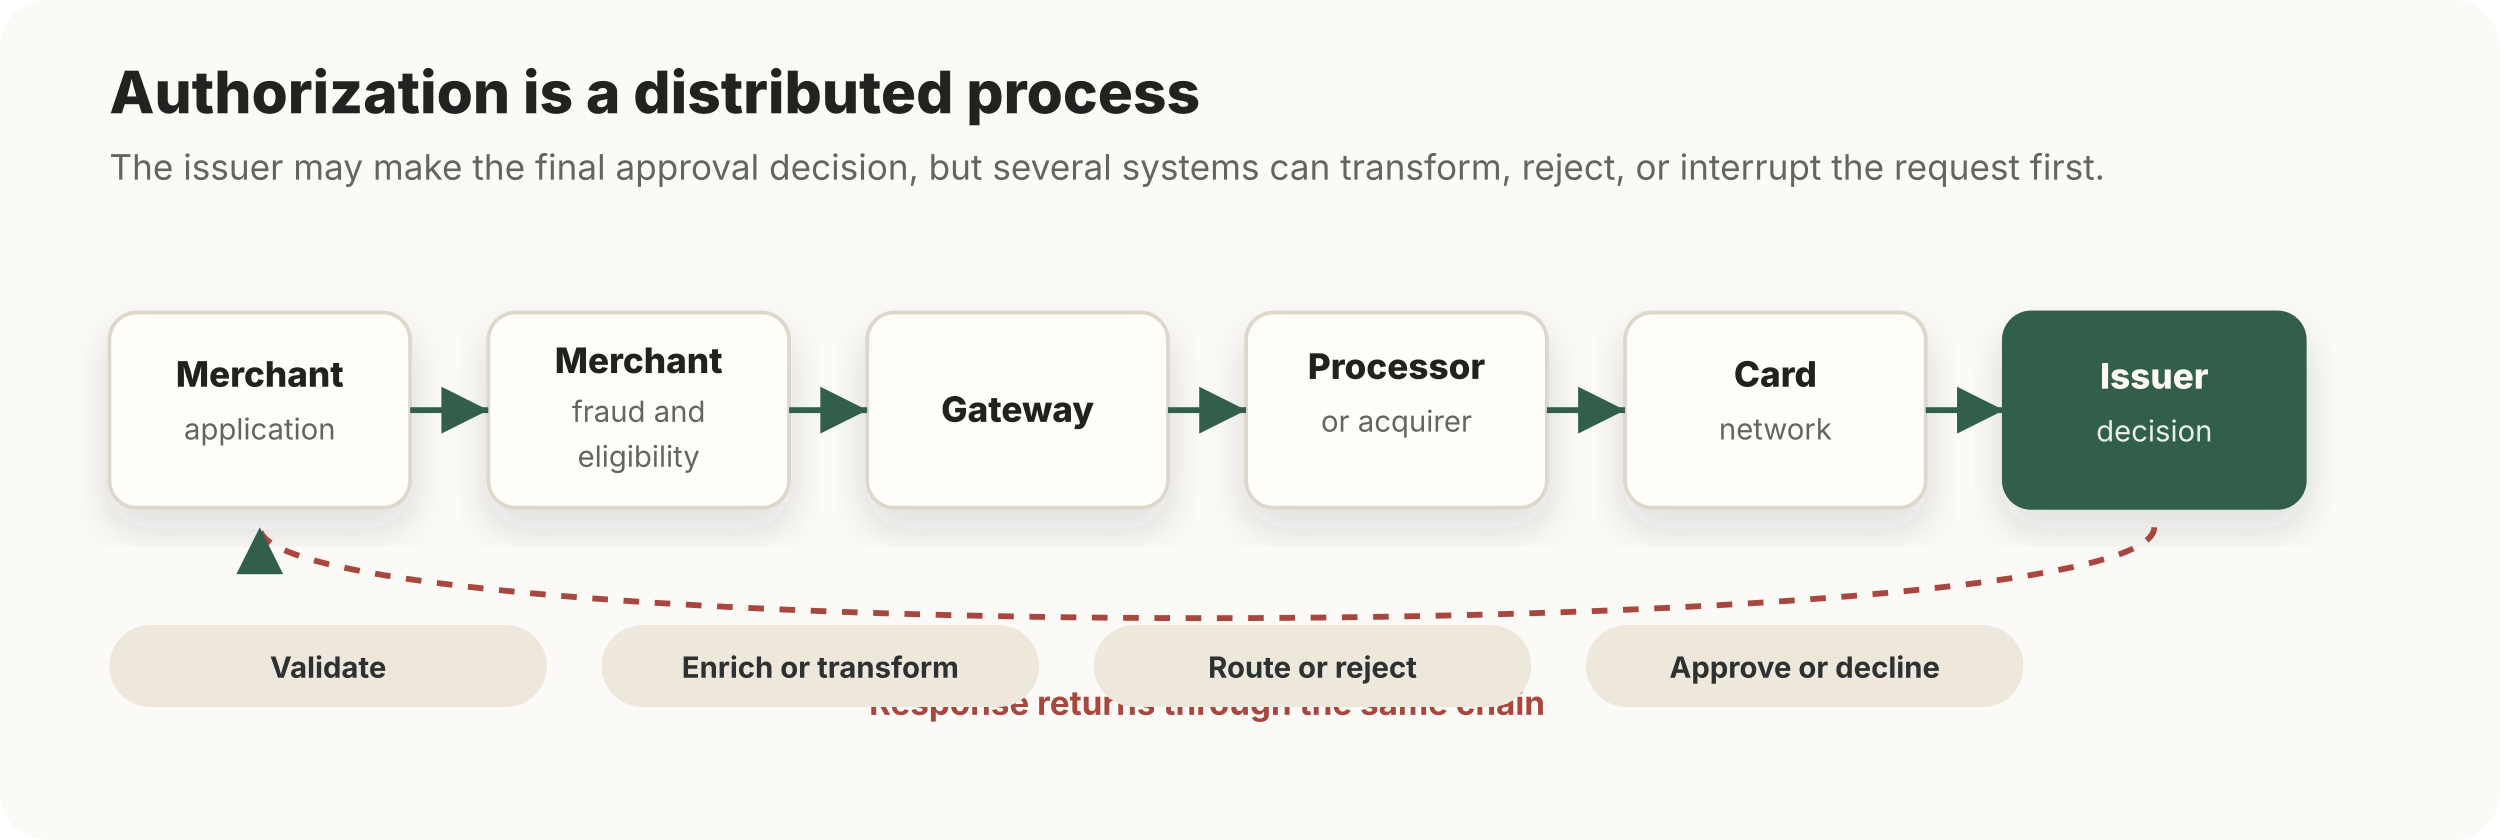
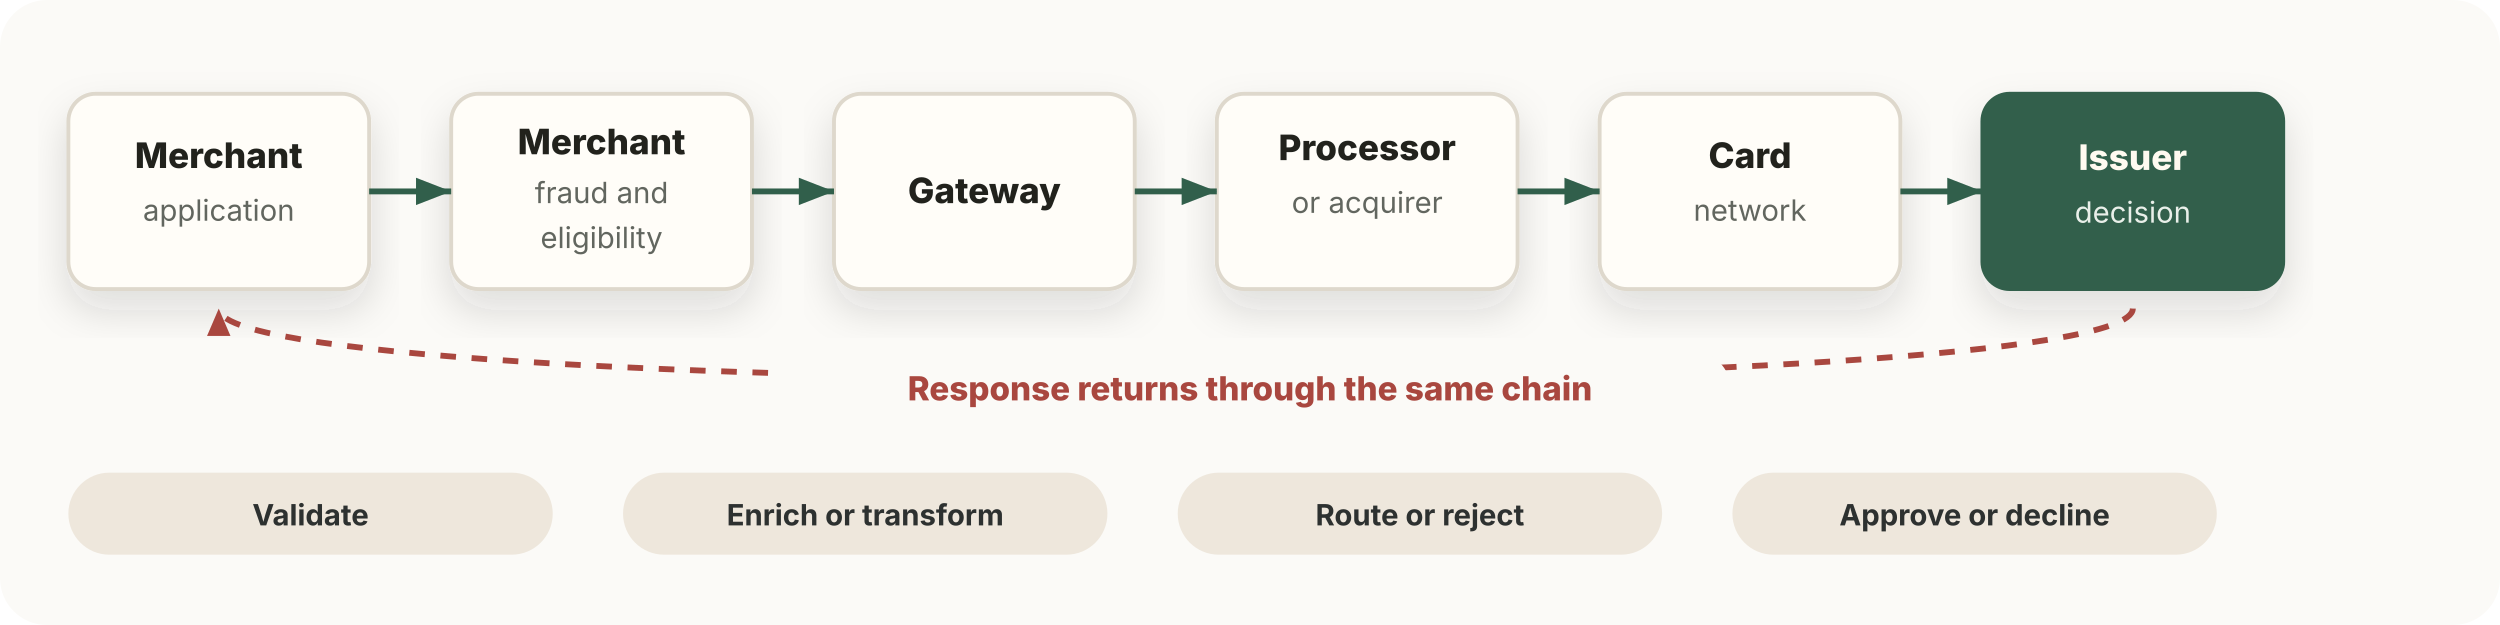
- <svg xmlns="http://www.w3.org/2000/svg" viewBox="0 0 1280 430" role="img" aria-labelledby="title desc">
+ <svg xmlns="http://www.w3.org/2000/svg" viewBox="0 0 1280 320" role="img" aria-labelledby="title desc">
  <defs>
-     <marker id="arrow" markerWidth="12" markerHeight="12" refX="10" refY="6" orient="auto">
-       <path d="M2 2 L10 6 L2 10 Z" fill="#315f4b" />
+     <marker id="arrow-green" markerWidth="22" markerHeight="18" refX="20" refY="9" orient="auto" markerUnits="userSpaceOnUse">
+       <path d="M2 2 L20 9 L2 16 Z" fill="#315f4b" />
    </marker>
-     <filter id="shadow" x="-10%" y="-20%" width="120%" height="140%">
+     <marker id="arrow-red" markerWidth="18" markerHeight="16" refX="16" refY="8" orient="auto" markerUnits="userSpaceOnUse">
+       <path d="M2 2 L16 8 L2 14 Z" fill="#a9473f" />
+     </marker>
+     <filter id="shadow" x="-10%" y="-25%" width="120%" height="150%">
      <feDropShadow dx="0" dy="10" stdDeviation="10" flood-color="#2d3130" flood-opacity="0.14" />
    </filter>
  </defs>
-   <rect width="1280" height="430" rx="24" fill="#fbfaf7" />
-   <text x="56" y="58" fill="#20231f" font-family="Inter, Arial, sans-serif" font-size="30" font-weight="760">Authorization is a distributed process</text>
-   <text x="56" y="92" fill="#62665f" font-family="Inter, Arial, sans-serif" font-size="18">The issuer may make the final approval decision, but several systems can transform, reject, or interrupt the request first.</text>
+   <rect width="1280" height="320" rx="24" fill="#fbfaf7" />
  <g font-family="Inter, Arial, sans-serif">
    <g filter="url(#shadow)">
-       <rect x="56" y="160" width="154" height="100" rx="14" fill="#fffdf8" stroke="#ded8cc" stroke-width="2" />
-       <text x="133" y="198" text-anchor="middle" fill="#20231f" font-size="18" font-weight="760">Merchant</text>
-       <text x="133" y="225" text-anchor="middle" fill="#62665f" font-size="15">application</text>
+       <rect x="35" y="48" width="154" height="100" rx="14" fill="#fffdf8" stroke="#ded8cc" stroke-width="2" />
+       <text x="112" y="86" text-anchor="middle" fill="#20231f" font-size="18" font-weight="760">Merchant</text>
+       <text x="112" y="113" text-anchor="middle" fill="#62665f" font-size="15">application</text>
    </g>
    <g filter="url(#shadow)">
-       <rect x="250" y="160" width="154" height="100" rx="14" fill="#fffdf8" stroke="#ded8cc" stroke-width="2" />
-       <text x="327" y="191" text-anchor="middle" fill="#20231f" font-size="18" font-weight="760">Merchant</text>
-       <text x="327" y="216" text-anchor="middle" fill="#62665f" font-size="15">fraud and</text>
-       <text x="327" y="239" text-anchor="middle" fill="#62665f" font-size="15">eligibility</text>
+       <rect x="231" y="48" width="154" height="100" rx="14" fill="#fffdf8" stroke="#ded8cc" stroke-width="2" />
+       <text x="308" y="79" text-anchor="middle" fill="#20231f" font-size="18" font-weight="760">Merchant</text>
+       <text x="308" y="104" text-anchor="middle" fill="#62665f" font-size="15">fraud and</text>
+       <text x="308" y="127" text-anchor="middle" fill="#62665f" font-size="15">eligibility</text>
    </g>
    <g filter="url(#shadow)">
-       <rect x="444" y="160" width="154" height="100" rx="14" fill="#fffdf8" stroke="#ded8cc" stroke-width="2" />
-       <text x="521" y="216" text-anchor="middle" fill="#20231f" font-size="18" font-weight="760">Gateway</text>
+       <rect x="427" y="48" width="154" height="100" rx="14" fill="#fffdf8" stroke="#ded8cc" stroke-width="2" />
+       <text x="504" y="104" text-anchor="middle" fill="#20231f" font-size="18" font-weight="760">Gateway</text>
    </g>
    <g filter="url(#shadow)">
-       <rect x="638" y="160" width="154" height="100" rx="14" fill="#fffdf8" stroke="#ded8cc" stroke-width="2" />
-       <text x="715" y="194" text-anchor="middle" fill="#20231f" font-size="18" font-weight="760">Processor</text>
-       <text x="715" y="221" text-anchor="middle" fill="#62665f" font-size="15">or acquirer</text>
+       <rect x="623" y="48" width="154" height="100" rx="14" fill="#fffdf8" stroke="#ded8cc" stroke-width="2" />
+       <text x="700" y="82" text-anchor="middle" fill="#20231f" font-size="18" font-weight="760">Processor</text>
+       <text x="700" y="109" text-anchor="middle" fill="#62665f" font-size="15">or acquirer</text>
    </g>
    <g filter="url(#shadow)">
-       <rect x="832" y="160" width="154" height="100" rx="14" fill="#fffdf8" stroke="#ded8cc" stroke-width="2" />
-       <text x="909" y="198" text-anchor="middle" fill="#20231f" font-size="18" font-weight="760">Card</text>
-       <text x="909" y="225" text-anchor="middle" fill="#62665f" font-size="15">network</text>
+       <rect x="819" y="48" width="154" height="100" rx="14" fill="#fffdf8" stroke="#ded8cc" stroke-width="2" />
+       <text x="896" y="86" text-anchor="middle" fill="#20231f" font-size="18" font-weight="760">Card</text>
+       <text x="896" y="113" text-anchor="middle" fill="#62665f" font-size="15">network</text>
    </g>
    <g filter="url(#shadow)">
-       <rect x="1026" y="160" width="154" height="100" rx="14" fill="#315f4b" stroke="#315f4b" stroke-width="2" />
-       <text x="1103" y="199" text-anchor="middle" fill="#fffaf0" font-size="18" font-weight="760">Issuer</text>
-       <text x="1103" y="226" text-anchor="middle" fill="#e9efe9" font-size="15">decision</text>
+       <rect x="1015" y="48" width="154" height="100" rx="14" fill="#315f4b" stroke="#315f4b" stroke-width="2" />
+       <text x="1092" y="87" text-anchor="middle" fill="#fffaf0" font-size="18" font-weight="760">Issuer</text>
+       <text x="1092" y="114" text-anchor="middle" fill="#e9efe9" font-size="15">decision</text>
    </g>
-     <path d="M210 210 H250" stroke="#315f4b" stroke-width="3" marker-end="url(#arrow)" />
-     <path d="M404 210 H444" stroke="#315f4b" stroke-width="3" marker-end="url(#arrow)" />
-     <path d="M598 210 H638" stroke="#315f4b" stroke-width="3" marker-end="url(#arrow)" />
-     <path d="M792 210 H832" stroke="#315f4b" stroke-width="3" marker-end="url(#arrow)" />
-     <path d="M986 210 H1026" stroke="#315f4b" stroke-width="3" marker-end="url(#arrow)" />
-     <path d="M1103 270 C1103 332 133 332 133 270" fill="none" stroke="#a9473f" stroke-width="3" stroke-dasharray="8 8" marker-end="url(#arrow)" />
-     <text x="618" y="366" text-anchor="middle" fill="#a9473f" font-size="17" font-weight="720">Response returns through the same chain</text>
-     <rect x="56" y="320" width="224" height="42" rx="21" fill="#eee7dc" />
-     <text x="168" y="347" text-anchor="middle" fill="#2d3130" font-size="15" font-weight="720">Validate</text>
-     <rect x="308" y="320" width="224" height="42" rx="21" fill="#eee7dc" />
-     <text x="420" y="347" text-anchor="middle" fill="#2d3130" font-size="15" font-weight="720">Enrich or transform</text>
-     <rect x="560" y="320" width="224" height="42" rx="21" fill="#eee7dc" />
-     <text x="672" y="347" text-anchor="middle" fill="#2d3130" font-size="15" font-weight="720">Route or reject</text>
-     <rect x="812" y="320" width="224" height="42" rx="21" fill="#eee7dc" />
-     <text x="924" y="347" text-anchor="middle" fill="#2d3130" font-size="15" font-weight="720">Approve or decline</text>
+     <path d="M189 98 H231" stroke="#315f4b" stroke-width="3" marker-end="url(#arrow-green)" />
+     <path d="M385 98 H427" stroke="#315f4b" stroke-width="3" marker-end="url(#arrow-green)" />
+     <path d="M581 98 H623" stroke="#315f4b" stroke-width="3" marker-end="url(#arrow-green)" />
+     <path d="M777 98 H819" stroke="#315f4b" stroke-width="3" marker-end="url(#arrow-green)" />
+     <path d="M973 98 H1015" stroke="#315f4b" stroke-width="3" marker-end="url(#arrow-green)" />
+     <path d="M1092 158 C1092 206 112 206 112 158" fill="none" stroke="#a9473f" stroke-width="3" stroke-dasharray="8 8" marker-end="url(#arrow-red)" />
+     <rect x="394" y="180" width="492" height="38" rx="19" fill="#fbfaf7" />
+     <text x="640" y="205" text-anchor="middle" fill="#a9473f" font-size="17" font-weight="760">Response returns through the same chain</text>
+     <rect x="35" y="242" width="248" height="42" rx="21" fill="#eee7dc" />
+     <text x="159" y="269" text-anchor="middle" fill="#2d3130" font-size="15" font-weight="720">Validate</text>
+     <rect x="319" y="242" width="248" height="42" rx="21" fill="#eee7dc" />
+     <text x="443" y="269" text-anchor="middle" fill="#2d3130" font-size="15" font-weight="720">Enrich or transform</text>
+     <rect x="603" y="242" width="248" height="42" rx="21" fill="#eee7dc" />
+     <text x="727" y="269" text-anchor="middle" fill="#2d3130" font-size="15" font-weight="720">Route or reject</text>
+     <rect x="887" y="242" width="248" height="42" rx="21" fill="#eee7dc" />
+     <text x="1011" y="269" text-anchor="middle" fill="#2d3130" font-size="15" font-weight="720">Approve or decline</text>
  </g>
</svg>
